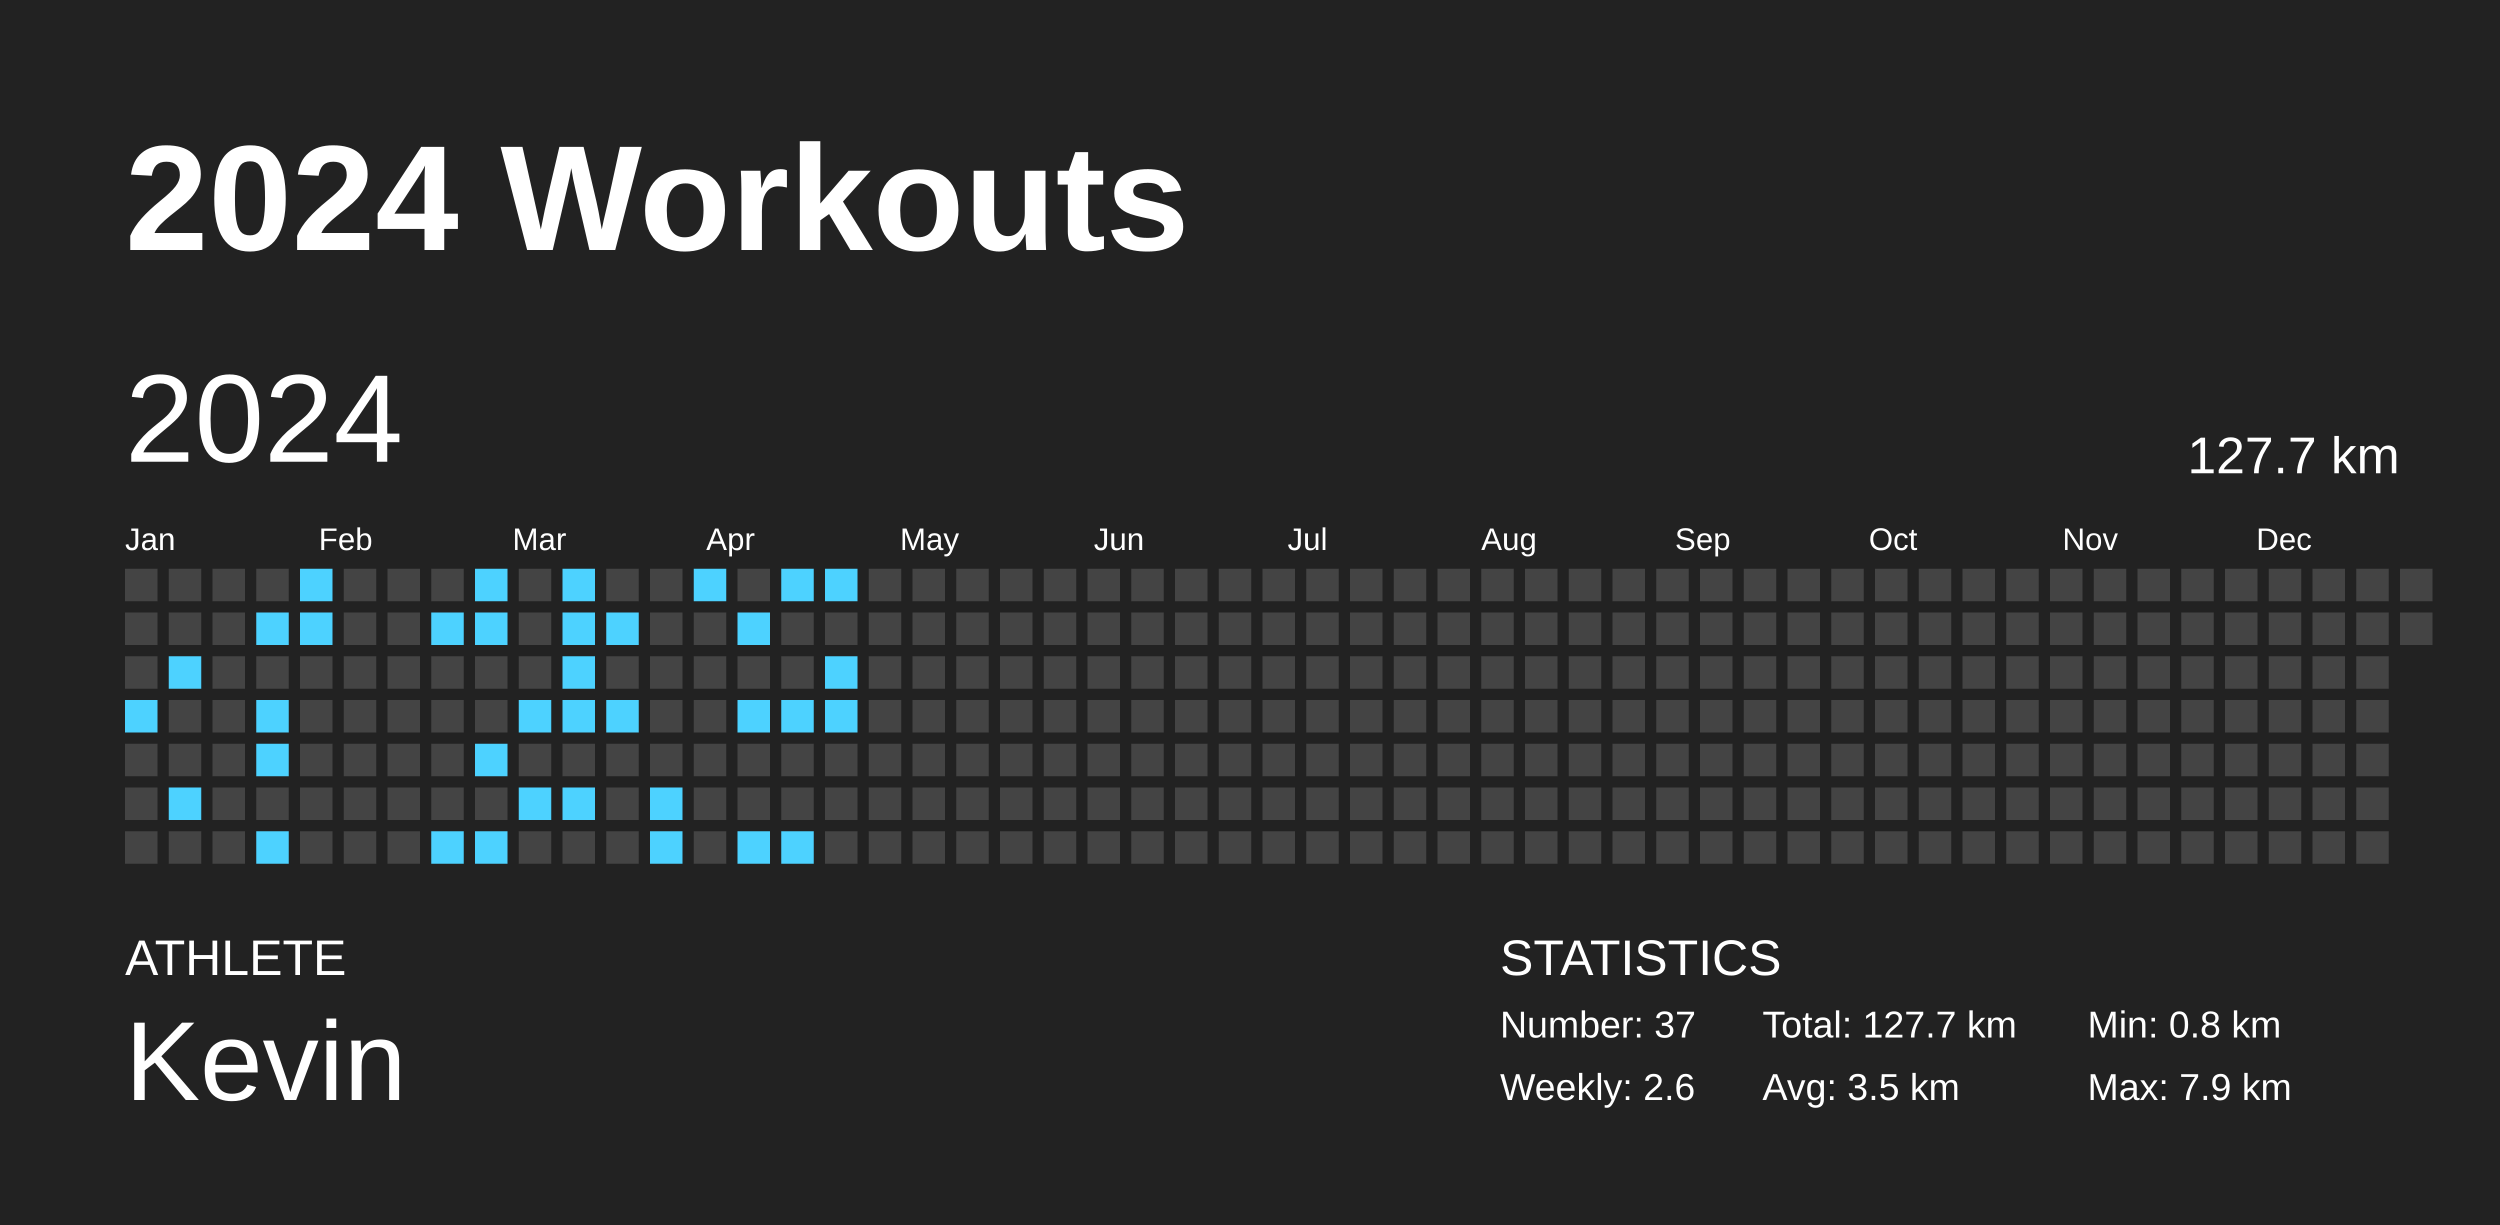
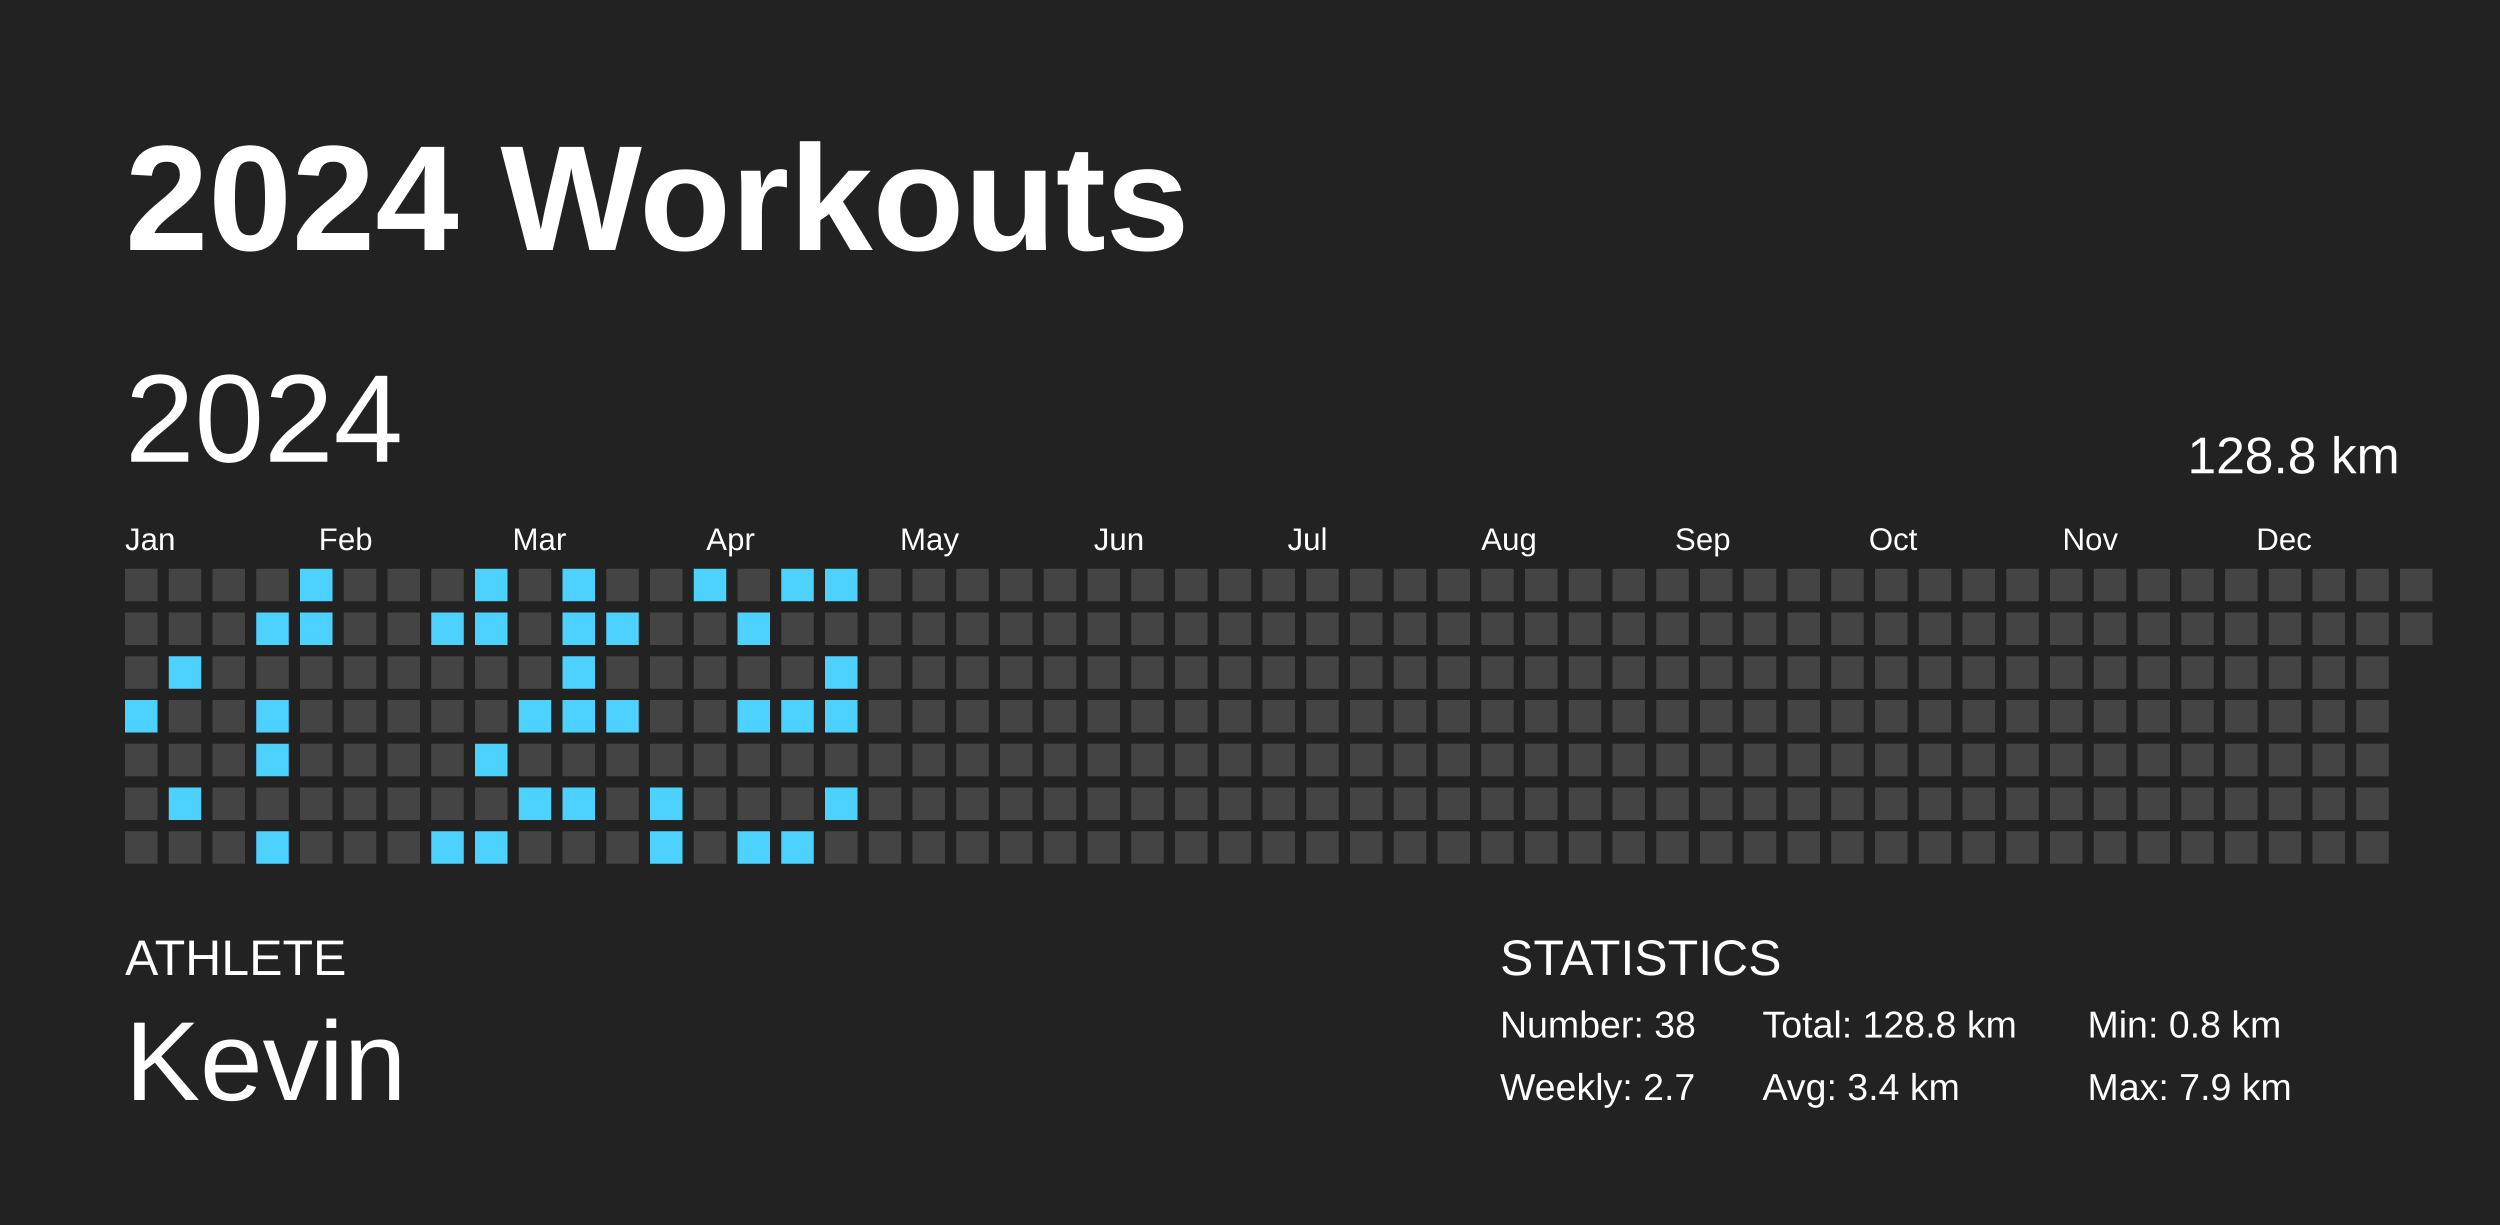
<svg xmlns="http://www.w3.org/2000/svg" baseProfile="full" height="98mm" version="1.1" viewBox="0,0,200,98" width="200mm">
  <defs />
  <rect fill="#222222" height="98" width="200" x="0" y="0" />
  <text fill="#FFFFFF" style="font-size:12px; font-family:Arial; font-weight:bold;" x="10" y="20">2024 Workouts</text>
  <text fill="#FFFFFF" style="font-size:4px; font-family:Arial" x="10" y="78">ATHLETE</text>
  <text fill="#FFFFFF" style="font-size:9px; font-family:Arial" x="10" y="88">Kevin</text>
  <text fill="#FFFFFF" style="font-size:4px; font-family:Arial" x="120" y="78">STATISTICS</text>
-   <text fill="#FFFFFF" style="font-size:3px; font-family:Arial" x="120" y="83">Number: 37</text>
-   <text fill="#FFFFFF" style="font-size:3px; font-family:Arial" x="120" y="88">Weekly: 2.6</text>
-   <text fill="#FFFFFF" style="font-size:3px; font-family:Arial" x="141" y="83">Total: 127.7 km</text>
-   <text fill="#FFFFFF" style="font-size:3px; font-family:Arial" x="141" y="88">Avg: 3.5 km</text>
+   <text fill="#FFFFFF" style="font-size:3px; font-family:Arial" x="120" y="83">Number: 38</text>
+   <text fill="#FFFFFF" style="font-size:3px; font-family:Arial" x="120" y="88">Weekly: 2.7</text>
+   <text fill="#FFFFFF" style="font-size:3px; font-family:Arial" x="141" y="83">Total: 128.8 km</text>
+   <text fill="#FFFFFF" style="font-size:3px; font-family:Arial" x="141" y="88">Avg: 3.4 km</text>
  <text fill="#FFFFFF" style="font-size:3px; font-family:Arial" x="167" y="83">Min: 0.8 km</text>
  <text fill="#FFFFFF" style="font-size:3px; font-family:Arial" x="167" y="88">Max: 7.9 km</text>
  <text dominant-baseline="hanging" fill="#FFFFFF" style="font-size:10.0px; font-family:Arial;" x="10" y="30">2024</text>
-   <text dominant-baseline="hanging" fill="#FFFFFF" style="font-size:4.125px; font-family:Arial;" x="175" y="35">127.7 km</text>
+   <text dominant-baseline="hanging" fill="#FFFFFF" style="font-size:4.125px; font-family:Arial;" x="175" y="35">128.8 km</text>
  <text fill="#FFFFFF" style="font-size:2.5px; font-family:Arial" x="10.0" y="44">Jan</text>
  <text fill="#FFFFFF" style="font-size:2.5px; font-family:Arial" x="25.5" y="44">Feb</text>
  <text fill="#FFFFFF" style="font-size:2.5px; font-family:Arial" x="41.0" y="44">Mar</text>
  <text fill="#FFFFFF" style="font-size:2.5px; font-family:Arial" x="56.5" y="44">Apr</text>
  <text fill="#FFFFFF" style="font-size:2.5px; font-family:Arial" x="72.0" y="44">May</text>
  <text fill="#FFFFFF" style="font-size:2.5px; font-family:Arial" x="87.5" y="44">Jun</text>
  <text fill="#FFFFFF" style="font-size:2.5px; font-family:Arial" x="103.0" y="44">Jul</text>
  <text fill="#FFFFFF" style="font-size:2.5px; font-family:Arial" x="118.5" y="44">Aug</text>
  <text fill="#FFFFFF" style="font-size:2.5px; font-family:Arial" x="134.0" y="44">Sep</text>
  <text fill="#FFFFFF" style="font-size:2.5px; font-family:Arial" x="149.5" y="44">Oct</text>
  <text fill="#FFFFFF" style="font-size:2.5px; font-family:Arial" x="165.0" y="44">Nov</text>
  <text fill="#FFFFFF" style="font-size:2.5px; font-family:Arial" x="180.5" y="44">Dec</text>
  <rect fill="#444444" height="2.6" width="2.6" x="10.0" y="45.5" />
  <rect fill="#444444" height="2.6" width="2.6" x="10.0" y="49.0" />
  <rect fill="#444444" height="2.6" width="2.6" x="10.0" y="52.5" />
  <rect fill="#4dd2ff" height="2.6" width="2.6" x="10.0" y="56.0" />
  <rect fill="#444444" height="2.6" width="2.6" x="10.0" y="59.5" />
  <rect fill="#444444" height="2.6" width="2.6" x="10.0" y="63.0" />
  <rect fill="#444444" height="2.6" width="2.6" x="10.0" y="66.5" />
  <rect fill="#444444" height="2.6" width="2.6" x="13.5" y="45.5" />
  <rect fill="#444444" height="2.6" width="2.6" x="13.5" y="49.0" />
  <rect fill="#4dd2ff" height="2.6" width="2.6" x="13.5" y="52.5" />
  <rect fill="#444444" height="2.6" width="2.6" x="13.5" y="56.0" />
  <rect fill="#444444" height="2.6" width="2.6" x="13.5" y="59.5" />
  <rect fill="#4dd2ff" height="2.6" width="2.6" x="13.5" y="63.0" />
  <rect fill="#444444" height="2.6" width="2.6" x="13.5" y="66.5" />
  <rect fill="#444444" height="2.6" width="2.6" x="17.0" y="45.5" />
  <rect fill="#444444" height="2.6" width="2.6" x="17.0" y="49.0" />
  <rect fill="#444444" height="2.6" width="2.6" x="17.0" y="52.5" />
  <rect fill="#444444" height="2.6" width="2.6" x="17.0" y="56.0" />
  <rect fill="#444444" height="2.6" width="2.6" x="17.0" y="59.5" />
  <rect fill="#444444" height="2.6" width="2.6" x="17.0" y="63.0" />
  <rect fill="#444444" height="2.6" width="2.6" x="17.0" y="66.5" />
  <rect fill="#444444" height="2.6" width="2.6" x="20.5" y="45.5" />
  <rect fill="#4dd2ff" height="2.6" width="2.6" x="20.5" y="49.0" />
  <rect fill="#444444" height="2.6" width="2.6" x="20.5" y="52.5" />
  <rect fill="#4dd2ff" height="2.6" width="2.6" x="20.5" y="56.0" />
  <rect fill="#4dd2ff" height="2.6" width="2.6" x="20.5" y="59.5" />
  <rect fill="#444444" height="2.6" width="2.6" x="20.5" y="63.0" />
  <rect fill="#4dd2ff" height="2.6" width="2.6" x="20.5" y="66.5" />
  <rect fill="#4dd2ff" height="2.6" width="2.6" x="24.0" y="45.5" />
  <rect fill="#4dd2ff" height="2.6" width="2.6" x="24.0" y="49.0" />
  <rect fill="#444444" height="2.6" width="2.6" x="24.0" y="52.5" />
  <rect fill="#444444" height="2.6" width="2.6" x="24.0" y="56.0" />
  <rect fill="#444444" height="2.6" width="2.6" x="24.0" y="59.5" />
  <rect fill="#444444" height="2.6" width="2.6" x="24.0" y="63.0" />
  <rect fill="#444444" height="2.6" width="2.6" x="24.0" y="66.5" />
  <rect fill="#444444" height="2.6" width="2.6" x="27.5" y="45.5" />
  <rect fill="#444444" height="2.6" width="2.6" x="27.5" y="49.0" />
  <rect fill="#444444" height="2.6" width="2.6" x="27.5" y="52.5" />
  <rect fill="#444444" height="2.6" width="2.6" x="27.5" y="56.0" />
  <rect fill="#444444" height="2.6" width="2.6" x="27.5" y="59.5" />
  <rect fill="#444444" height="2.6" width="2.6" x="27.5" y="63.0" />
  <rect fill="#444444" height="2.6" width="2.6" x="27.5" y="66.5" />
  <rect fill="#444444" height="2.6" width="2.6" x="31.0" y="45.5" />
  <rect fill="#444444" height="2.6" width="2.6" x="31.0" y="49.0" />
  <rect fill="#444444" height="2.6" width="2.6" x="31.0" y="52.5" />
  <rect fill="#444444" height="2.6" width="2.6" x="31.0" y="56.0" />
  <rect fill="#444444" height="2.6" width="2.6" x="31.0" y="59.5" />
  <rect fill="#444444" height="2.6" width="2.6" x="31.0" y="63.0" />
  <rect fill="#444444" height="2.6" width="2.6" x="31.0" y="66.5" />
  <rect fill="#444444" height="2.6" width="2.6" x="34.5" y="45.5" />
  <rect fill="#4dd2ff" height="2.6" width="2.6" x="34.5" y="49.0" />
  <rect fill="#444444" height="2.6" width="2.6" x="34.5" y="52.5" />
  <rect fill="#444444" height="2.6" width="2.6" x="34.5" y="56.0" />
  <rect fill="#444444" height="2.6" width="2.6" x="34.5" y="59.5" />
  <rect fill="#444444" height="2.6" width="2.6" x="34.5" y="63.0" />
  <rect fill="#4dd2ff" height="2.6" width="2.6" x="34.5" y="66.5" />
  <rect fill="#4dd2ff" height="2.6" width="2.6" x="38.0" y="45.5" />
  <rect fill="#4dd2ff" height="2.6" width="2.6" x="38.0" y="49.0" />
  <rect fill="#444444" height="2.6" width="2.6" x="38.0" y="52.5" />
  <rect fill="#444444" height="2.6" width="2.6" x="38.0" y="56.0" />
  <rect fill="#4dd2ff" height="2.6" width="2.6" x="38.0" y="59.5" />
  <rect fill="#444444" height="2.6" width="2.6" x="38.0" y="63.0" />
  <rect fill="#4dd2ff" height="2.6" width="2.6" x="38.0" y="66.5" />
  <rect fill="#444444" height="2.6" width="2.6" x="41.5" y="45.5" />
  <rect fill="#444444" height="2.6" width="2.6" x="41.5" y="49.0" />
  <rect fill="#444444" height="2.6" width="2.6" x="41.5" y="52.5" />
  <rect fill="#4dd2ff" height="2.6" width="2.6" x="41.5" y="56.0" />
  <rect fill="#444444" height="2.6" width="2.6" x="41.5" y="59.5" />
  <rect fill="#4dd2ff" height="2.6" width="2.6" x="41.5" y="63.0" />
  <rect fill="#444444" height="2.6" width="2.6" x="41.5" y="66.5" />
  <rect fill="#4dd2ff" height="2.6" width="2.6" x="45.0" y="45.5" />
  <rect fill="#4dd2ff" height="2.6" width="2.6" x="45.0" y="49.0" />
  <rect fill="#4dd2ff" height="2.6" width="2.6" x="45.0" y="52.5" />
  <rect fill="#4dd2ff" height="2.6" width="2.6" x="45.0" y="56.0" />
  <rect fill="#444444" height="2.6" width="2.6" x="45.0" y="59.5" />
  <rect fill="#4dd2ff" height="2.6" width="2.6" x="45.0" y="63.0" />
  <rect fill="#444444" height="2.6" width="2.6" x="45.0" y="66.5" />
  <rect fill="#444444" height="2.6" width="2.6" x="48.5" y="45.5" />
  <rect fill="#4dd2ff" height="2.6" width="2.6" x="48.5" y="49.0" />
  <rect fill="#444444" height="2.6" width="2.6" x="48.5" y="52.5" />
  <rect fill="#4dd2ff" height="2.6" width="2.6" x="48.5" y="56.0" />
  <rect fill="#444444" height="2.6" width="2.6" x="48.5" y="59.5" />
  <rect fill="#444444" height="2.6" width="2.6" x="48.5" y="63.0" />
  <rect fill="#444444" height="2.6" width="2.6" x="48.5" y="66.5" />
  <rect fill="#444444" height="2.6" width="2.6" x="52.0" y="45.5" />
  <rect fill="#444444" height="2.6" width="2.6" x="52.0" y="49.0" />
  <rect fill="#444444" height="2.6" width="2.6" x="52.0" y="52.5" />
  <rect fill="#444444" height="2.6" width="2.6" x="52.0" y="56.0" />
  <rect fill="#444444" height="2.6" width="2.6" x="52.0" y="59.5" />
  <rect fill="#4dd2ff" height="2.6" width="2.6" x="52.0" y="63.0" />
  <rect fill="#4dd2ff" height="2.6" width="2.6" x="52.0" y="66.5" />
  <rect fill="#4dd2ff" height="2.6" width="2.6" x="55.5" y="45.5" />
  <rect fill="#444444" height="2.6" width="2.6" x="55.5" y="49.0" />
  <rect fill="#444444" height="2.6" width="2.6" x="55.5" y="52.5" />
  <rect fill="#444444" height="2.6" width="2.6" x="55.5" y="56.0" />
  <rect fill="#444444" height="2.6" width="2.6" x="55.5" y="59.5" />
  <rect fill="#444444" height="2.6" width="2.6" x="55.5" y="63.0" />
  <rect fill="#444444" height="2.6" width="2.6" x="55.5" y="66.5" />
  <rect fill="#444444" height="2.6" width="2.6" x="59.0" y="45.5" />
  <rect fill="#4dd2ff" height="2.6" width="2.6" x="59.0" y="49.0" />
  <rect fill="#444444" height="2.6" width="2.6" x="59.0" y="52.5" />
  <rect fill="#4dd2ff" height="2.6" width="2.6" x="59.0" y="56.0" />
  <rect fill="#444444" height="2.6" width="2.6" x="59.0" y="59.5" />
  <rect fill="#444444" height="2.6" width="2.6" x="59.0" y="63.0" />
  <rect fill="#4dd2ff" height="2.6" width="2.6" x="59.0" y="66.5" />
  <rect fill="#4dd2ff" height="2.6" width="2.6" x="62.5" y="45.5" />
  <rect fill="#444444" height="2.6" width="2.6" x="62.5" y="49.0" />
  <rect fill="#444444" height="2.6" width="2.6" x="62.5" y="52.5" />
  <rect fill="#4dd2ff" height="2.6" width="2.6" x="62.5" y="56.0" />
  <rect fill="#444444" height="2.6" width="2.6" x="62.5" y="59.5" />
  <rect fill="#444444" height="2.6" width="2.6" x="62.5" y="63.0" />
  <rect fill="#4dd2ff" height="2.6" width="2.6" x="62.5" y="66.5" />
  <rect fill="#4dd2ff" height="2.6" width="2.6" x="66.0" y="45.5" />
  <rect fill="#444444" height="2.6" width="2.6" x="66.0" y="49.0" />
  <rect fill="#4dd2ff" height="2.6" width="2.6" x="66.0" y="52.5" />
  <rect fill="#4dd2ff" height="2.6" width="2.6" x="66.0" y="56.0" />
  <rect fill="#444444" height="2.6" width="2.6" x="66.0" y="59.5" />
-   <rect fill="#444444" height="2.6" width="2.6" x="66.0" y="63.0" />
+   <rect fill="#4dd2ff" height="2.6" width="2.6" x="66.0" y="63.0" />
  <rect fill="#444444" height="2.6" width="2.6" x="66.0" y="66.5" />
  <rect fill="#444444" height="2.6" width="2.6" x="69.5" y="45.5" />
  <rect fill="#444444" height="2.6" width="2.6" x="69.5" y="49.0" />
  <rect fill="#444444" height="2.6" width="2.6" x="69.5" y="52.5" />
  <rect fill="#444444" height="2.6" width="2.6" x="69.5" y="56.0" />
  <rect fill="#444444" height="2.6" width="2.6" x="69.5" y="59.5" />
  <rect fill="#444444" height="2.6" width="2.6" x="69.5" y="63.0" />
  <rect fill="#444444" height="2.6" width="2.6" x="69.5" y="66.5" />
  <rect fill="#444444" height="2.6" width="2.6" x="73.0" y="45.5" />
  <rect fill="#444444" height="2.6" width="2.6" x="73.0" y="49.0" />
  <rect fill="#444444" height="2.6" width="2.6" x="73.0" y="52.5" />
  <rect fill="#444444" height="2.6" width="2.6" x="73.0" y="56.0" />
  <rect fill="#444444" height="2.6" width="2.6" x="73.0" y="59.5" />
  <rect fill="#444444" height="2.6" width="2.6" x="73.0" y="63.0" />
  <rect fill="#444444" height="2.6" width="2.6" x="73.0" y="66.5" />
  <rect fill="#444444" height="2.6" width="2.6" x="76.5" y="45.5" />
  <rect fill="#444444" height="2.6" width="2.6" x="76.5" y="49.0" />
  <rect fill="#444444" height="2.6" width="2.6" x="76.5" y="52.5" />
  <rect fill="#444444" height="2.6" width="2.6" x="76.5" y="56.0" />
  <rect fill="#444444" height="2.6" width="2.6" x="76.5" y="59.5" />
  <rect fill="#444444" height="2.6" width="2.6" x="76.5" y="63.0" />
  <rect fill="#444444" height="2.6" width="2.6" x="76.5" y="66.5" />
  <rect fill="#444444" height="2.6" width="2.6" x="80.0" y="45.5" />
  <rect fill="#444444" height="2.6" width="2.6" x="80.0" y="49.0" />
  <rect fill="#444444" height="2.6" width="2.6" x="80.0" y="52.5" />
  <rect fill="#444444" height="2.6" width="2.6" x="80.0" y="56.0" />
  <rect fill="#444444" height="2.6" width="2.6" x="80.0" y="59.5" />
  <rect fill="#444444" height="2.6" width="2.6" x="80.0" y="63.0" />
  <rect fill="#444444" height="2.6" width="2.6" x="80.0" y="66.5" />
  <rect fill="#444444" height="2.6" width="2.6" x="83.5" y="45.5" />
  <rect fill="#444444" height="2.6" width="2.6" x="83.5" y="49.0" />
  <rect fill="#444444" height="2.6" width="2.6" x="83.5" y="52.5" />
  <rect fill="#444444" height="2.6" width="2.6" x="83.5" y="56.0" />
  <rect fill="#444444" height="2.6" width="2.6" x="83.5" y="59.5" />
  <rect fill="#444444" height="2.6" width="2.6" x="83.5" y="63.0" />
  <rect fill="#444444" height="2.6" width="2.6" x="83.5" y="66.5" />
  <rect fill="#444444" height="2.6" width="2.6" x="87.0" y="45.5" />
  <rect fill="#444444" height="2.6" width="2.6" x="87.0" y="49.0" />
  <rect fill="#444444" height="2.6" width="2.6" x="87.0" y="52.5" />
  <rect fill="#444444" height="2.6" width="2.6" x="87.0" y="56.0" />
  <rect fill="#444444" height="2.6" width="2.6" x="87.0" y="59.5" />
  <rect fill="#444444" height="2.6" width="2.6" x="87.0" y="63.0" />
  <rect fill="#444444" height="2.6" width="2.6" x="87.0" y="66.5" />
  <rect fill="#444444" height="2.6" width="2.6" x="90.5" y="45.5" />
  <rect fill="#444444" height="2.6" width="2.6" x="90.5" y="49.0" />
  <rect fill="#444444" height="2.6" width="2.6" x="90.5" y="52.5" />
  <rect fill="#444444" height="2.6" width="2.6" x="90.5" y="56.0" />
  <rect fill="#444444" height="2.6" width="2.6" x="90.5" y="59.5" />
  <rect fill="#444444" height="2.6" width="2.6" x="90.5" y="63.0" />
  <rect fill="#444444" height="2.6" width="2.6" x="90.5" y="66.5" />
  <rect fill="#444444" height="2.6" width="2.6" x="94.0" y="45.5" />
  <rect fill="#444444" height="2.6" width="2.6" x="94.0" y="49.0" />
  <rect fill="#444444" height="2.6" width="2.6" x="94.0" y="52.5" />
  <rect fill="#444444" height="2.6" width="2.6" x="94.0" y="56.0" />
  <rect fill="#444444" height="2.6" width="2.6" x="94.0" y="59.5" />
  <rect fill="#444444" height="2.6" width="2.6" x="94.0" y="63.0" />
  <rect fill="#444444" height="2.6" width="2.6" x="94.0" y="66.5" />
  <rect fill="#444444" height="2.6" width="2.6" x="97.5" y="45.5" />
  <rect fill="#444444" height="2.6" width="2.6" x="97.5" y="49.0" />
  <rect fill="#444444" height="2.6" width="2.6" x="97.5" y="52.5" />
  <rect fill="#444444" height="2.6" width="2.6" x="97.5" y="56.0" />
  <rect fill="#444444" height="2.6" width="2.6" x="97.5" y="59.5" />
  <rect fill="#444444" height="2.6" width="2.6" x="97.5" y="63.0" />
  <rect fill="#444444" height="2.6" width="2.6" x="97.5" y="66.5" />
  <rect fill="#444444" height="2.6" width="2.6" x="101.0" y="45.5" />
  <rect fill="#444444" height="2.6" width="2.6" x="101.0" y="49.0" />
  <rect fill="#444444" height="2.6" width="2.6" x="101.0" y="52.5" />
  <rect fill="#444444" height="2.6" width="2.6" x="101.0" y="56.0" />
  <rect fill="#444444" height="2.6" width="2.6" x="101.0" y="59.5" />
  <rect fill="#444444" height="2.6" width="2.6" x="101.0" y="63.0" />
  <rect fill="#444444" height="2.6" width="2.6" x="101.0" y="66.5" />
  <rect fill="#444444" height="2.6" width="2.6" x="104.5" y="45.5" />
  <rect fill="#444444" height="2.6" width="2.6" x="104.5" y="49.0" />
  <rect fill="#444444" height="2.6" width="2.6" x="104.5" y="52.5" />
  <rect fill="#444444" height="2.6" width="2.6" x="104.5" y="56.0" />
  <rect fill="#444444" height="2.6" width="2.6" x="104.5" y="59.5" />
  <rect fill="#444444" height="2.6" width="2.6" x="104.5" y="63.0" />
  <rect fill="#444444" height="2.6" width="2.6" x="104.5" y="66.5" />
  <rect fill="#444444" height="2.6" width="2.6" x="108.0" y="45.5" />
  <rect fill="#444444" height="2.6" width="2.6" x="108.0" y="49.0" />
  <rect fill="#444444" height="2.6" width="2.6" x="108.0" y="52.5" />
  <rect fill="#444444" height="2.6" width="2.6" x="108.0" y="56.0" />
  <rect fill="#444444" height="2.6" width="2.6" x="108.0" y="59.5" />
  <rect fill="#444444" height="2.6" width="2.6" x="108.0" y="63.0" />
  <rect fill="#444444" height="2.6" width="2.6" x="108.0" y="66.5" />
  <rect fill="#444444" height="2.6" width="2.6" x="111.5" y="45.5" />
  <rect fill="#444444" height="2.6" width="2.6" x="111.5" y="49.0" />
  <rect fill="#444444" height="2.6" width="2.6" x="111.5" y="52.5" />
  <rect fill="#444444" height="2.6" width="2.6" x="111.5" y="56.0" />
  <rect fill="#444444" height="2.6" width="2.6" x="111.5" y="59.5" />
  <rect fill="#444444" height="2.6" width="2.6" x="111.5" y="63.0" />
  <rect fill="#444444" height="2.6" width="2.6" x="111.5" y="66.5" />
  <rect fill="#444444" height="2.6" width="2.6" x="115.0" y="45.5" />
  <rect fill="#444444" height="2.6" width="2.6" x="115.0" y="49.0" />
  <rect fill="#444444" height="2.6" width="2.6" x="115.0" y="52.5" />
  <rect fill="#444444" height="2.6" width="2.6" x="115.0" y="56.0" />
  <rect fill="#444444" height="2.6" width="2.6" x="115.0" y="59.5" />
  <rect fill="#444444" height="2.6" width="2.6" x="115.0" y="63.0" />
  <rect fill="#444444" height="2.6" width="2.6" x="115.0" y="66.5" />
  <rect fill="#444444" height="2.6" width="2.6" x="118.5" y="45.5" />
  <rect fill="#444444" height="2.6" width="2.6" x="118.5" y="49.0" />
  <rect fill="#444444" height="2.6" width="2.6" x="118.5" y="52.5" />
  <rect fill="#444444" height="2.6" width="2.6" x="118.5" y="56.0" />
  <rect fill="#444444" height="2.6" width="2.6" x="118.5" y="59.5" />
  <rect fill="#444444" height="2.6" width="2.6" x="118.5" y="63.0" />
  <rect fill="#444444" height="2.6" width="2.6" x="118.5" y="66.5" />
  <rect fill="#444444" height="2.6" width="2.6" x="122.0" y="45.5" />
  <rect fill="#444444" height="2.6" width="2.6" x="122.0" y="49.0" />
  <rect fill="#444444" height="2.6" width="2.6" x="122.0" y="52.5" />
  <rect fill="#444444" height="2.6" width="2.6" x="122.0" y="56.0" />
  <rect fill="#444444" height="2.6" width="2.6" x="122.0" y="59.5" />
  <rect fill="#444444" height="2.6" width="2.6" x="122.0" y="63.0" />
  <rect fill="#444444" height="2.6" width="2.6" x="122.0" y="66.5" />
  <rect fill="#444444" height="2.6" width="2.6" x="125.5" y="45.5" />
  <rect fill="#444444" height="2.6" width="2.6" x="125.5" y="49.0" />
  <rect fill="#444444" height="2.6" width="2.6" x="125.5" y="52.5" />
  <rect fill="#444444" height="2.6" width="2.6" x="125.5" y="56.0" />
  <rect fill="#444444" height="2.6" width="2.6" x="125.5" y="59.5" />
  <rect fill="#444444" height="2.6" width="2.6" x="125.5" y="63.0" />
  <rect fill="#444444" height="2.6" width="2.6" x="125.5" y="66.5" />
  <rect fill="#444444" height="2.6" width="2.6" x="129.0" y="45.5" />
  <rect fill="#444444" height="2.6" width="2.6" x="129.0" y="49.0" />
  <rect fill="#444444" height="2.6" width="2.6" x="129.0" y="52.5" />
  <rect fill="#444444" height="2.6" width="2.6" x="129.0" y="56.0" />
  <rect fill="#444444" height="2.6" width="2.6" x="129.0" y="59.5" />
  <rect fill="#444444" height="2.6" width="2.6" x="129.0" y="63.0" />
  <rect fill="#444444" height="2.6" width="2.6" x="129.0" y="66.5" />
  <rect fill="#444444" height="2.6" width="2.6" x="132.5" y="45.5" />
  <rect fill="#444444" height="2.6" width="2.6" x="132.5" y="49.0" />
  <rect fill="#444444" height="2.6" width="2.6" x="132.5" y="52.5" />
  <rect fill="#444444" height="2.6" width="2.6" x="132.5" y="56.0" />
  <rect fill="#444444" height="2.6" width="2.6" x="132.5" y="59.5" />
  <rect fill="#444444" height="2.6" width="2.6" x="132.5" y="63.0" />
  <rect fill="#444444" height="2.6" width="2.6" x="132.5" y="66.5" />
  <rect fill="#444444" height="2.6" width="2.6" x="136.0" y="45.5" />
  <rect fill="#444444" height="2.6" width="2.6" x="136.0" y="49.0" />
  <rect fill="#444444" height="2.6" width="2.6" x="136.0" y="52.5" />
  <rect fill="#444444" height="2.6" width="2.6" x="136.0" y="56.0" />
  <rect fill="#444444" height="2.6" width="2.6" x="136.0" y="59.5" />
  <rect fill="#444444" height="2.6" width="2.6" x="136.0" y="63.0" />
  <rect fill="#444444" height="2.6" width="2.6" x="136.0" y="66.5" />
  <rect fill="#444444" height="2.6" width="2.6" x="139.5" y="45.5" />
  <rect fill="#444444" height="2.6" width="2.6" x="139.5" y="49.0" />
  <rect fill="#444444" height="2.6" width="2.6" x="139.5" y="52.5" />
  <rect fill="#444444" height="2.6" width="2.6" x="139.5" y="56.0" />
  <rect fill="#444444" height="2.6" width="2.6" x="139.5" y="59.5" />
  <rect fill="#444444" height="2.6" width="2.6" x="139.5" y="63.0" />
  <rect fill="#444444" height="2.6" width="2.6" x="139.5" y="66.5" />
  <rect fill="#444444" height="2.6" width="2.6" x="143.0" y="45.5" />
  <rect fill="#444444" height="2.6" width="2.6" x="143.0" y="49.0" />
  <rect fill="#444444" height="2.6" width="2.6" x="143.0" y="52.5" />
  <rect fill="#444444" height="2.6" width="2.6" x="143.0" y="56.0" />
  <rect fill="#444444" height="2.6" width="2.6" x="143.0" y="59.5" />
  <rect fill="#444444" height="2.6" width="2.6" x="143.0" y="63.0" />
  <rect fill="#444444" height="2.6" width="2.6" x="143.0" y="66.5" />
  <rect fill="#444444" height="2.6" width="2.6" x="146.5" y="45.5" />
  <rect fill="#444444" height="2.6" width="2.6" x="146.5" y="49.0" />
  <rect fill="#444444" height="2.6" width="2.6" x="146.5" y="52.5" />
  <rect fill="#444444" height="2.6" width="2.6" x="146.5" y="56.0" />
  <rect fill="#444444" height="2.6" width="2.6" x="146.5" y="59.5" />
  <rect fill="#444444" height="2.6" width="2.6" x="146.5" y="63.0" />
  <rect fill="#444444" height="2.6" width="2.6" x="146.5" y="66.5" />
  <rect fill="#444444" height="2.6" width="2.6" x="150.0" y="45.5" />
  <rect fill="#444444" height="2.6" width="2.6" x="150.0" y="49.0" />
  <rect fill="#444444" height="2.6" width="2.6" x="150.0" y="52.5" />
  <rect fill="#444444" height="2.6" width="2.6" x="150.0" y="56.0" />
  <rect fill="#444444" height="2.6" width="2.6" x="150.0" y="59.5" />
  <rect fill="#444444" height="2.6" width="2.6" x="150.0" y="63.0" />
  <rect fill="#444444" height="2.6" width="2.6" x="150.0" y="66.5" />
  <rect fill="#444444" height="2.6" width="2.6" x="153.5" y="45.5" />
  <rect fill="#444444" height="2.6" width="2.6" x="153.5" y="49.0" />
  <rect fill="#444444" height="2.6" width="2.6" x="153.5" y="52.5" />
  <rect fill="#444444" height="2.6" width="2.6" x="153.5" y="56.0" />
  <rect fill="#444444" height="2.6" width="2.6" x="153.5" y="59.5" />
  <rect fill="#444444" height="2.6" width="2.6" x="153.5" y="63.0" />
  <rect fill="#444444" height="2.6" width="2.6" x="153.5" y="66.5" />
  <rect fill="#444444" height="2.6" width="2.6" x="157.0" y="45.5" />
  <rect fill="#444444" height="2.6" width="2.6" x="157.0" y="49.0" />
  <rect fill="#444444" height="2.6" width="2.6" x="157.0" y="52.5" />
  <rect fill="#444444" height="2.6" width="2.6" x="157.0" y="56.0" />
  <rect fill="#444444" height="2.6" width="2.6" x="157.0" y="59.5" />
  <rect fill="#444444" height="2.6" width="2.6" x="157.0" y="63.0" />
  <rect fill="#444444" height="2.6" width="2.6" x="157.0" y="66.5" />
  <rect fill="#444444" height="2.6" width="2.6" x="160.5" y="45.5" />
  <rect fill="#444444" height="2.6" width="2.6" x="160.5" y="49.0" />
  <rect fill="#444444" height="2.6" width="2.6" x="160.5" y="52.5" />
  <rect fill="#444444" height="2.6" width="2.6" x="160.5" y="56.0" />
  <rect fill="#444444" height="2.6" width="2.6" x="160.5" y="59.5" />
  <rect fill="#444444" height="2.6" width="2.6" x="160.5" y="63.0" />
  <rect fill="#444444" height="2.6" width="2.6" x="160.5" y="66.5" />
  <rect fill="#444444" height="2.6" width="2.6" x="164.0" y="45.5" />
  <rect fill="#444444" height="2.6" width="2.6" x="164.0" y="49.0" />
  <rect fill="#444444" height="2.6" width="2.6" x="164.0" y="52.5" />
  <rect fill="#444444" height="2.6" width="2.6" x="164.0" y="56.0" />
  <rect fill="#444444" height="2.6" width="2.6" x="164.0" y="59.5" />
  <rect fill="#444444" height="2.6" width="2.6" x="164.0" y="63.0" />
  <rect fill="#444444" height="2.6" width="2.6" x="164.0" y="66.5" />
  <rect fill="#444444" height="2.6" width="2.6" x="167.5" y="45.5" />
  <rect fill="#444444" height="2.6" width="2.6" x="167.5" y="49.0" />
  <rect fill="#444444" height="2.6" width="2.6" x="167.5" y="52.5" />
  <rect fill="#444444" height="2.6" width="2.6" x="167.5" y="56.0" />
  <rect fill="#444444" height="2.6" width="2.6" x="167.5" y="59.5" />
  <rect fill="#444444" height="2.6" width="2.6" x="167.5" y="63.0" />
  <rect fill="#444444" height="2.6" width="2.6" x="167.5" y="66.5" />
  <rect fill="#444444" height="2.6" width="2.6" x="171.0" y="45.5" />
  <rect fill="#444444" height="2.6" width="2.6" x="171.0" y="49.0" />
  <rect fill="#444444" height="2.6" width="2.6" x="171.0" y="52.5" />
  <rect fill="#444444" height="2.6" width="2.6" x="171.0" y="56.0" />
  <rect fill="#444444" height="2.6" width="2.6" x="171.0" y="59.5" />
  <rect fill="#444444" height="2.6" width="2.6" x="171.0" y="63.0" />
  <rect fill="#444444" height="2.6" width="2.6" x="171.0" y="66.5" />
  <rect fill="#444444" height="2.6" width="2.6" x="174.5" y="45.5" />
  <rect fill="#444444" height="2.6" width="2.6" x="174.5" y="49.0" />
  <rect fill="#444444" height="2.6" width="2.6" x="174.5" y="52.5" />
  <rect fill="#444444" height="2.6" width="2.6" x="174.5" y="56.0" />
  <rect fill="#444444" height="2.6" width="2.6" x="174.5" y="59.5" />
  <rect fill="#444444" height="2.6" width="2.6" x="174.5" y="63.0" />
  <rect fill="#444444" height="2.6" width="2.6" x="174.5" y="66.5" />
  <rect fill="#444444" height="2.6" width="2.6" x="178.0" y="45.5" />
  <rect fill="#444444" height="2.6" width="2.6" x="178.0" y="49.0" />
  <rect fill="#444444" height="2.6" width="2.6" x="178.0" y="52.5" />
  <rect fill="#444444" height="2.6" width="2.6" x="178.0" y="56.0" />
  <rect fill="#444444" height="2.6" width="2.6" x="178.0" y="59.5" />
  <rect fill="#444444" height="2.6" width="2.6" x="178.0" y="63.0" />
  <rect fill="#444444" height="2.6" width="2.6" x="178.0" y="66.5" />
  <rect fill="#444444" height="2.6" width="2.6" x="181.5" y="45.5" />
  <rect fill="#444444" height="2.6" width="2.6" x="181.5" y="49.0" />
  <rect fill="#444444" height="2.6" width="2.6" x="181.5" y="52.5" />
  <rect fill="#444444" height="2.6" width="2.6" x="181.5" y="56.0" />
  <rect fill="#444444" height="2.6" width="2.6" x="181.5" y="59.5" />
  <rect fill="#444444" height="2.6" width="2.6" x="181.5" y="63.0" />
  <rect fill="#444444" height="2.6" width="2.6" x="181.5" y="66.5" />
  <rect fill="#444444" height="2.6" width="2.6" x="185.0" y="45.5" />
  <rect fill="#444444" height="2.6" width="2.6" x="185.0" y="49.0" />
  <rect fill="#444444" height="2.6" width="2.6" x="185.0" y="52.5" />
  <rect fill="#444444" height="2.6" width="2.6" x="185.0" y="56.0" />
  <rect fill="#444444" height="2.6" width="2.6" x="185.0" y="59.5" />
  <rect fill="#444444" height="2.6" width="2.6" x="185.0" y="63.0" />
  <rect fill="#444444" height="2.6" width="2.6" x="185.0" y="66.5" />
  <rect fill="#444444" height="2.6" width="2.6" x="188.5" y="45.5" />
  <rect fill="#444444" height="2.6" width="2.6" x="188.5" y="49.0" />
  <rect fill="#444444" height="2.6" width="2.6" x="188.5" y="52.5" />
  <rect fill="#444444" height="2.6" width="2.6" x="188.5" y="56.0" />
  <rect fill="#444444" height="2.6" width="2.6" x="188.5" y="59.5" />
  <rect fill="#444444" height="2.6" width="2.6" x="188.5" y="63.0" />
  <rect fill="#444444" height="2.6" width="2.6" x="188.5" y="66.5" />
  <rect fill="#444444" height="2.6" width="2.6" x="192.0" y="45.5" />
  <rect fill="#444444" height="2.6" width="2.6" x="192.0" y="49.0" />
</svg>
